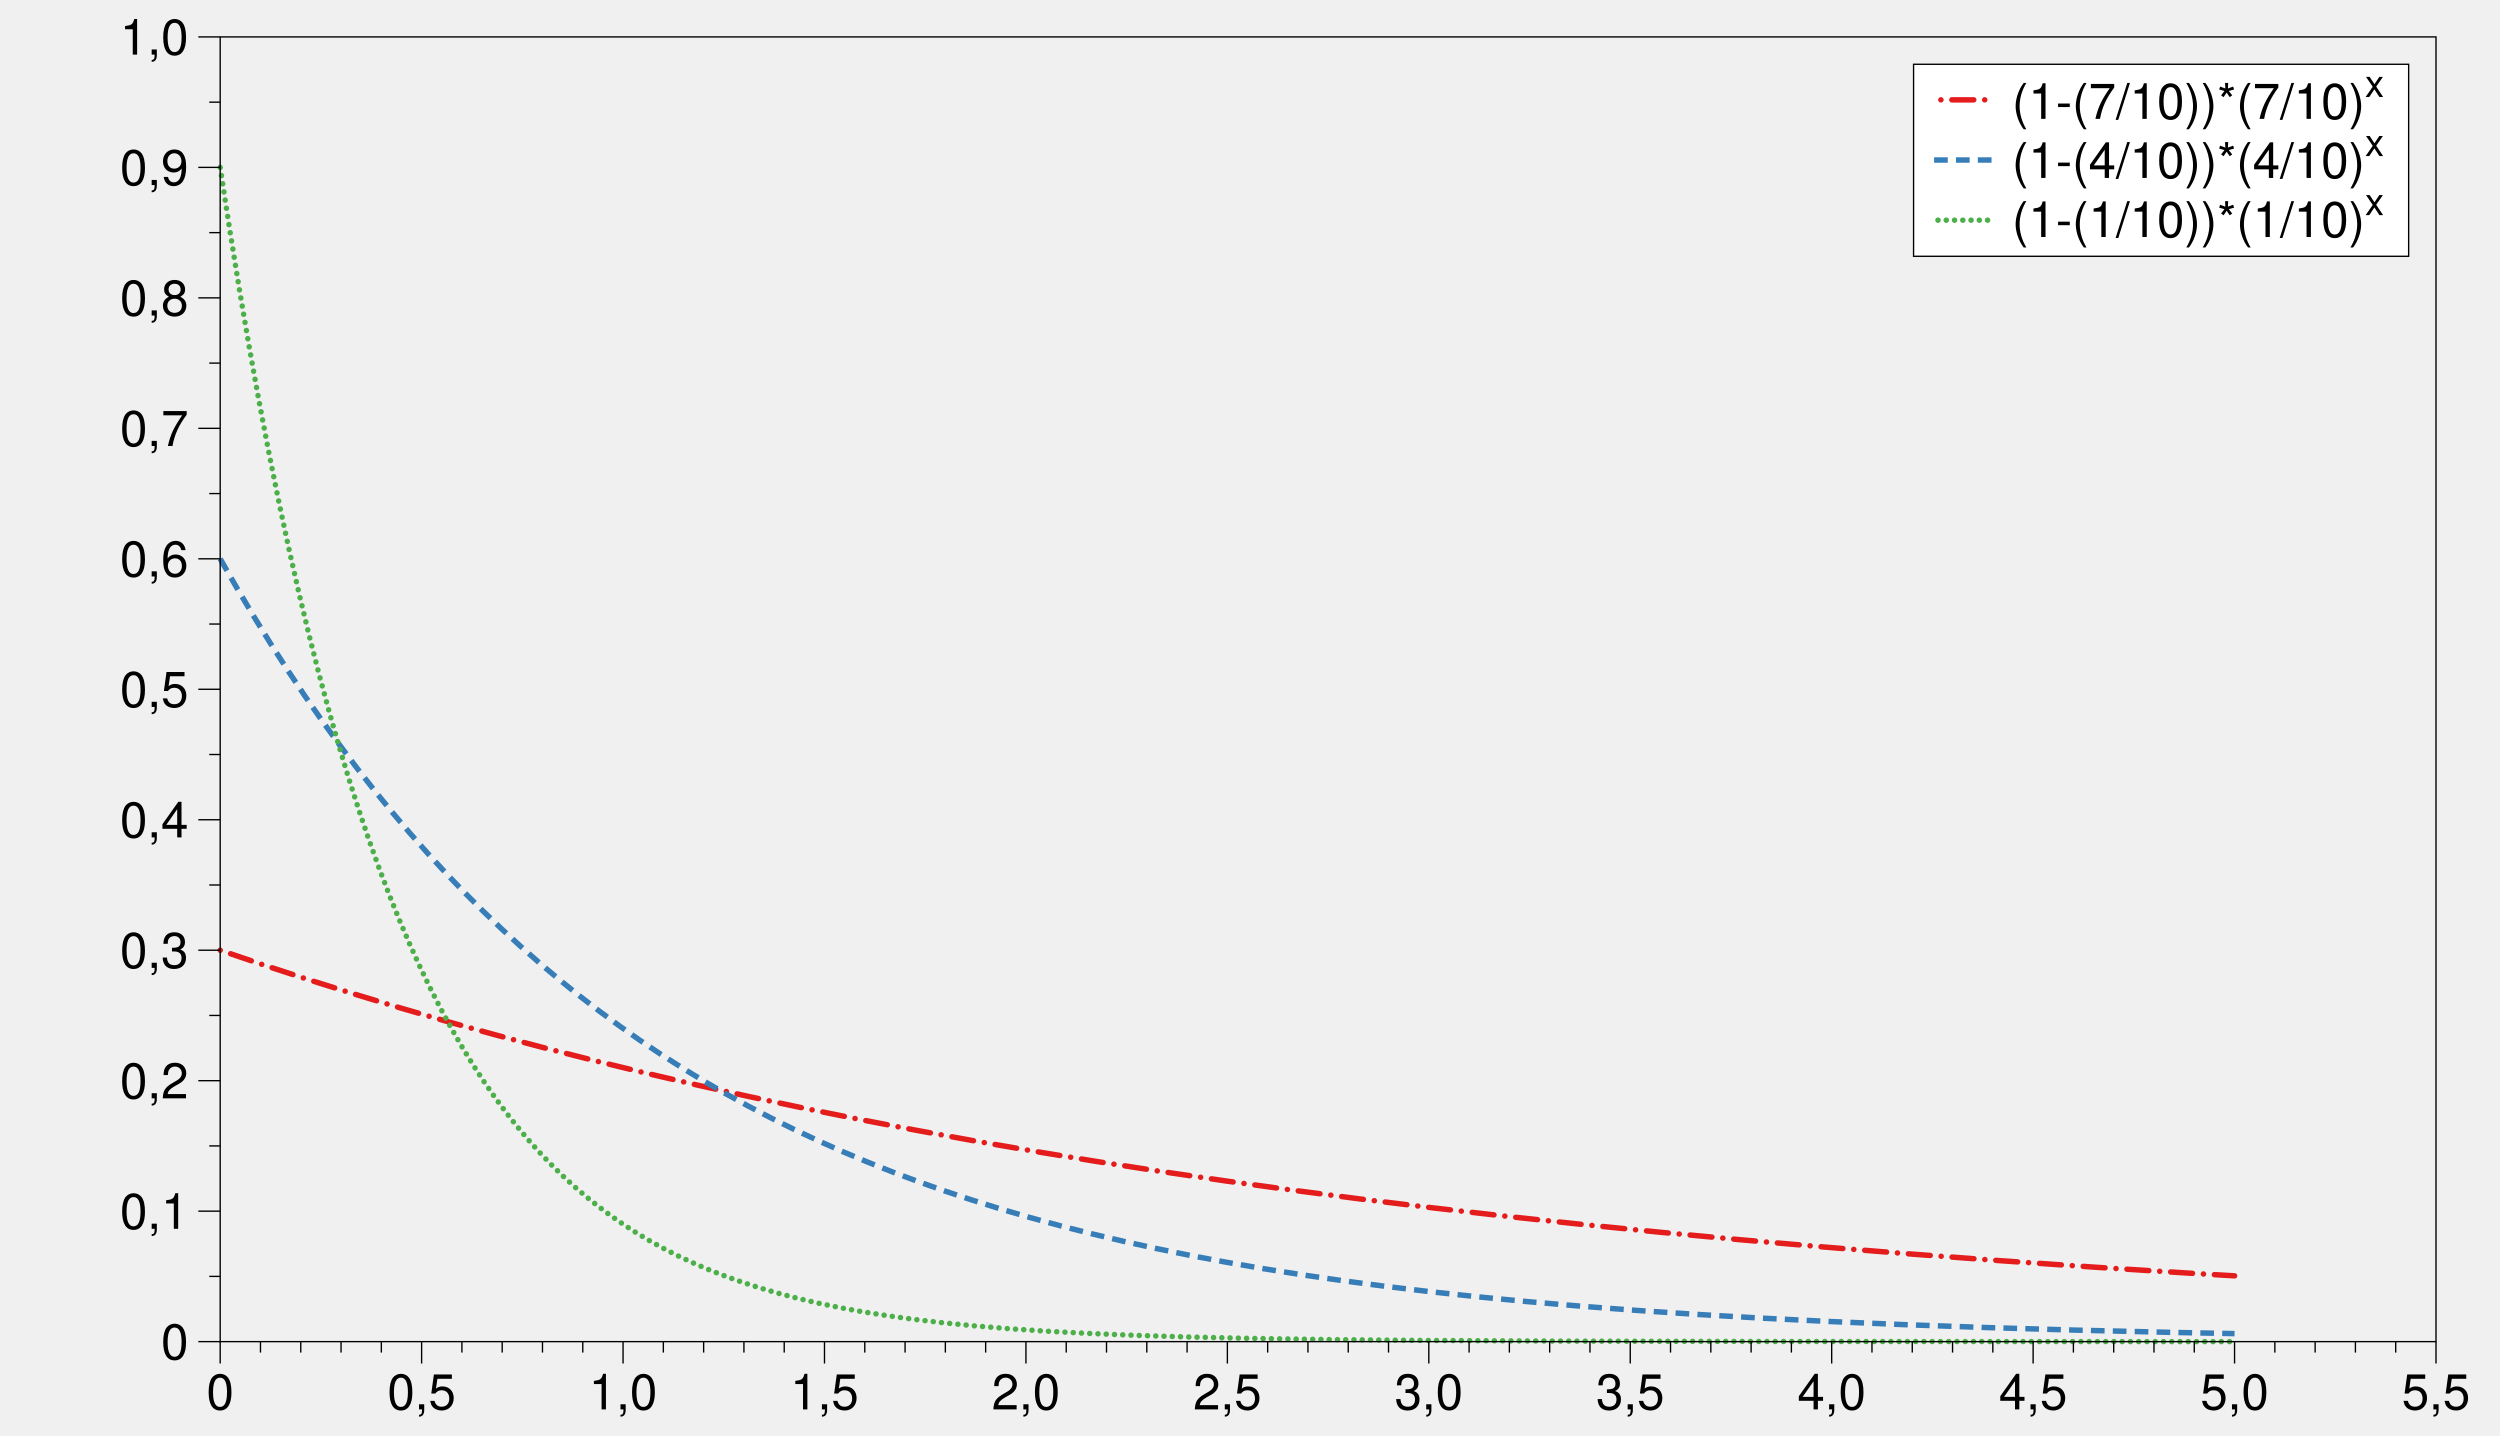
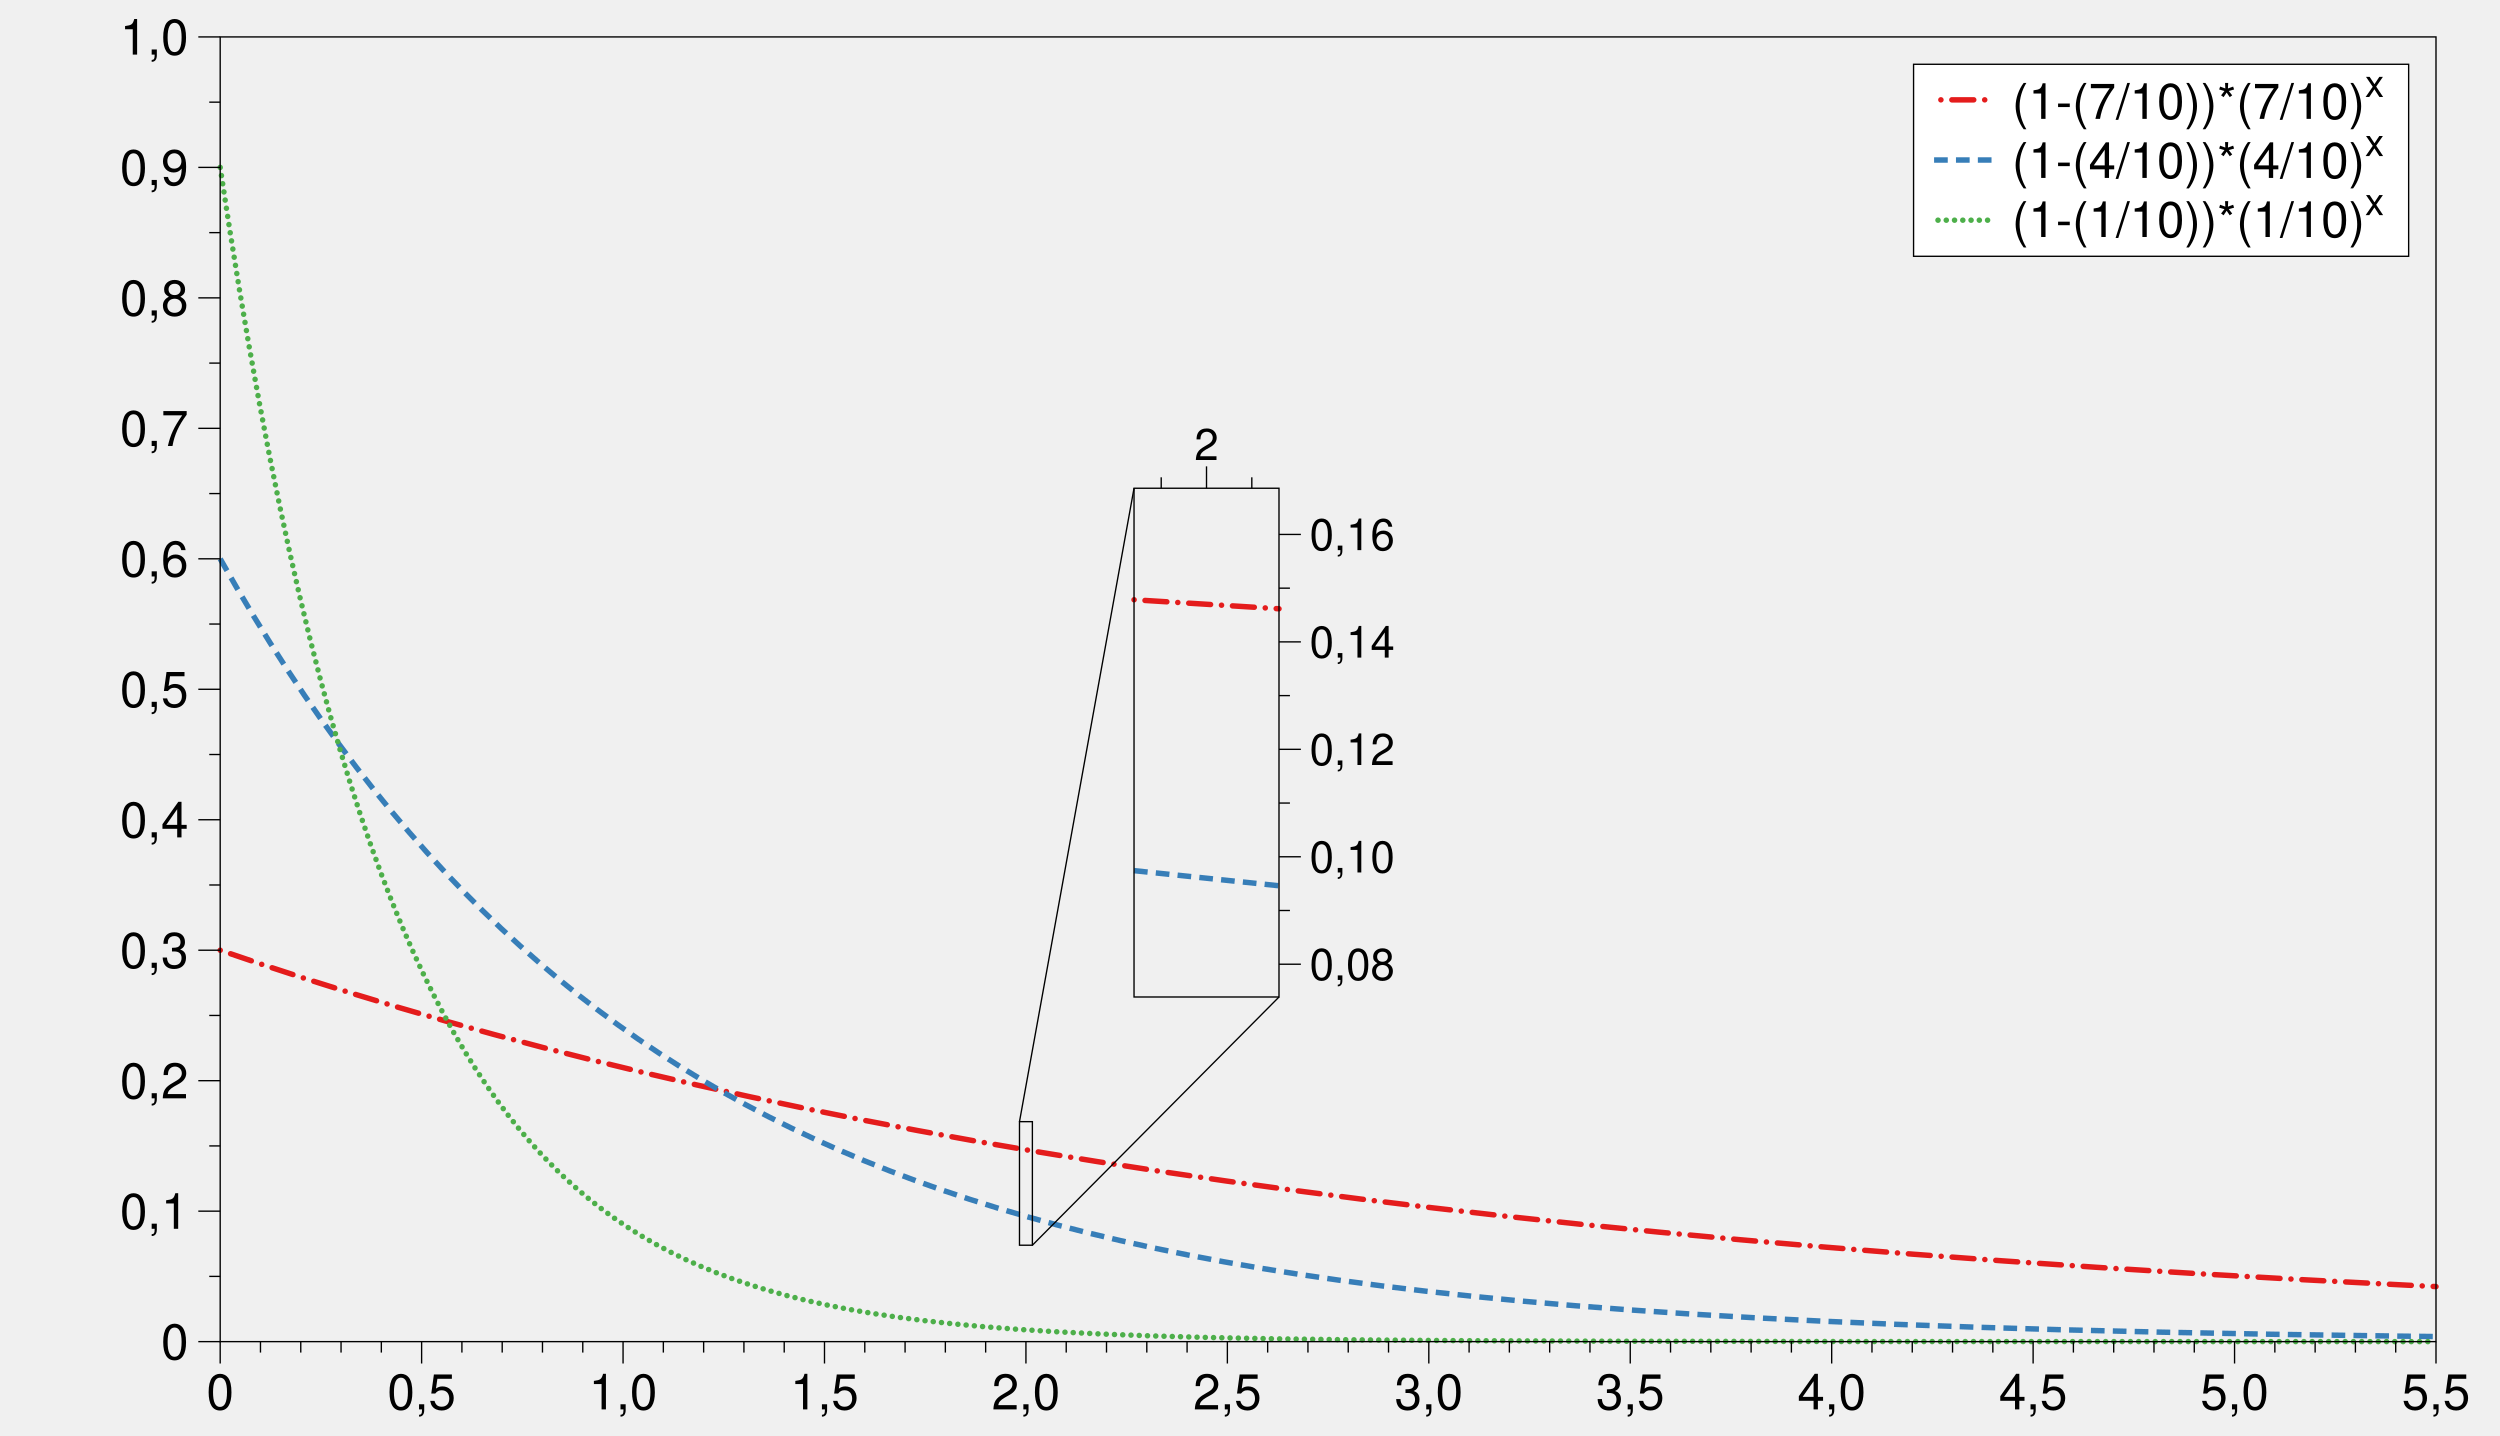
<svg xmlns="http://www.w3.org/2000/svg" width="914" height="525" version="1.1">
  <g>
    <g id="Commands">
      <g id="1_7_10_7_10_x">
-         <path d="M 80.5 347.4 L 96.526 352.847 L 112.683 358.129 L 129.349 363.365 L 146.251 368.463 L 163.426 373.435                 L 181.021 378.318 L 198.822 383.051 L 217.069 387.695 L 235.687 392.227 L 254.662 396.641                 L 274.023 400.939 L 293.883 405.145 L 314.311 409.264 L 335.145 413.261 L 356.584 417.169                 L 378.313 420.928 L 400.997 424.646 L 423.966 428.209 L 447.798 431.702 L 472.179 435.073                 L 497.499 438.369 L 523.461 441.546 L 550.298 444.626 L 577.742 447.576 L 606.241 450.438                 L 635.917 453.216 L 666.654 455.89 L 698.306 458.444 L 731.559 460.924 L 766.069 463.295                 L 801.906 465.557 L 816.955 466.449 " stroke="rgb(228,28,28)" stroke-dasharray="0.02,4,8,4" stroke-linecap="round" fill="none" stroke-width="2" />
+         <path d="M 80.5 347.4 L 96.4 352.805 L 112.553 358.087 L 129.042 363.27 L 145.957 368.376 L 163.242 373.382                 L 180.694 378.229 L 198.601 382.993 L 216.854 387.642 L 235.619 392.211 L 254.671 396.643                 L 274.211 400.98 L 294.082 405.186 L 314.513 409.304 L 335.438 413.316 L 356.778 417.203                 L 378.751 421.001 L 401.091 424.661 L 424.383 428.272 L 448.118 431.748 L 472.664 435.138                 L 497.898 438.42 L 523.693 441.573 L 550.438 444.642 L 578.036 447.606 L 606.637 450.476                 L 636.392 453.259 L 667.21 455.937 L 699.157 458.51 L 732.277 460.975 L 766.828 463.345                 L 802.847 465.613 L 840.347 467.774 L 879.839 469.846 L 890.6 470.378 " stroke="rgb(228,28,28)" stroke-dasharray="0.02,4,8,4" stroke-linecap="round" fill="none" stroke-width="2" />
      </g>
      <g id="1_4_10_4_10_x">
-         <path d="M 80.5 204.3 L 86.572 214.909 L 92.823 225.42 L 98.963 235.354 L 105.018 244.787 L 111.271 254.162                 L 117.651 263.357 L 123.915 272.039 L 130.339 280.597 L 136.735 288.786 L 143.324 296.886                 L 149.771 304.498 L 156.337 311.942 L 163.023 319.217 L 169.604 326.088 L 176.449 332.942                 L 183.388 339.599 L 190.283 345.934 L 197.377 352.175 L 204.458 358.136 L 211.664 363.939                 L 219 369.585 L 226.403 375.027 L 233.918 380.301 L 241.619 385.456 L 249.41 390.426 L 257.228 395.177                 L 265.182 399.778 L 273.24 404.214 L 281.589 408.582 L 290.219 412.863 L 298.762 416.882                 L 307.6 420.82 L 316.766 424.682 L 326.081 428.388 L 335.615 431.965 L 345.486 435.451                 L 355.59 438.805 L 365.915 442.021 L 376.687 445.163 L 387.65 448.152 L 399.077 451.058                 L 410.712 453.812 L 422.845 456.479 L 435.35 459.025 L 448.326 461.466 L 462.146 463.858                 L 476.324 466.107 L 491.281 468.275 L 506.739 470.312 L 522.955 472.249 L 540.276 474.114                 L 558.447 475.865 L 577.742 477.521 L 598.324 479.08 L 620.294 480.539 L 643.575 481.882                 L 668.597 483.125 L 695.927 484.278 L 725.576 485.326 L 758.35 486.28 L 794.611 487.132                 L 816.955 487.569 " stroke="rgb(55,126,184)" stroke-dasharray="5,3" stroke-linecap="butt" fill="none" stroke-width="2" />
+         <path d="M 80.5 204.3 L 86.532 214.84 L 92.601 225.054 L 98.792 235.083 L 105.073 244.871 L 111.264 254.151                 L 117.456 263.082 L 123.908 272.03 L 130.209 280.427 L 136.622 288.644 L 143.176 296.708                 L 149.606 304.307 L 156.201 311.791 L 162.85 319.032 L 169.571 326.054 L 176.324 332.819                 L 183.228 339.448 L 190.176 345.838 L 197.141 351.972 L 204.199 357.923 L 211.297 363.649                 L 218.471 369.186 L 225.868 374.642 L 233.386 379.936 L 240.994 385.047 L 248.52 389.871                 L 256.418 394.695 L 264.269 399.262 L 272.498 403.815 L 280.908 408.234 L 289.357 412.446                 L 298.039 416.55 L 306.884 420.509 L 316.008 424.371 L 325.217 428.053 L 334.754 431.65                 L 344.339 435.057 L 354.433 438.431 L 364.752 441.669 L 375.426 444.806 L 386.456 447.836                 L 397.806 450.745 L 409.579 453.552 L 421.676 456.231 L 434.369 458.833 L 447.371 461.293                 L 460.749 463.626 L 474.958 465.899 L 489.73 468.059 L 505.31 470.132 L 521.536 472.088                 L 538.617 473.944 L 556.746 475.71 L 575.867 477.368 L 596.09 478.921 L 617.682 480.376                 L 640.931 481.739 L 665.926 483.001 L 692.955 484.162 L 722.304 485.219 L 754.534 486.179                 L 790.457 487.044 L 830.679 487.809 L 876.511 488.477 L 890.6 488.646 " stroke="rgb(55,126,184)" stroke-dasharray="5,3" stroke-linecap="butt" fill="none" stroke-width="2" />
      </g>
      <g id="1_1_10_1_10_x">
-         <path d="M 80.5 61.2 L 83.946 83.715 L 87.587 106.22 L 91.035 126.39 L 94.686 146.589 L 98.362 165.793                 L 102.056 184.014 L 105.708 201.021 L 109.429 217.382 L 113.102 232.619 L 116.515 246.018                 L 120.339 260.205 L 123.915 272.727 L 127.661 285.113 L 131.353 296.632 L 134.944 307.217                 L 138.76 317.831 L 142.311 327.155 L 145.997 336.3 L 149.771 345.134 L 153.634 353.654                 L 157.429 361.536 L 161.244 369.002 L 165.19 376.271 L 168.912 382.728 L 172.881 389.212                 L 176.764 395.177 L 180.666 400.817 L 184.615 406.187 L 188.724 411.433 L 192.954 416.492                 L 197.13 421.17 L 201.317 425.562 L 205.479 429.652 L 209.928 433.741 L 214.25 437.449                 L 218.787 441.081 L 223.375 444.502 L 228.163 447.819 L 232.984 450.917 L 237.945 453.871                 L 243.053 456.683 L 248.391 459.39 L 254.071 462.033 L 259.741 464.448 L 265.61 466.732                 L 271.775 468.916 L 278.263 470.997 L 284.817 472.897 L 292.014 474.77 L 299.576 476.524                 L 307.399 478.133 L 315.778 479.651 L 324.765 481.073 L 334.348 482.385 L 344.895 483.618                 L 356.321 484.744 L 368.539 485.745 L 382.108 486.654 L 397.204 487.462 L 414.512 488.182                 L 434.061 488.793 L 457.473 489.316 L 485.634 489.738 L 521.48 490.065 L 570.354 490.297                 L 646.562 490.438 L 809.567 490.495 L 816.955 490.496 " stroke="rgb(77,175,74)" stroke-dasharray="0.02,3" stroke-linecap="round" fill="none" stroke-width="2" />
+         <path d="M 80.5 61.2 L 83.953 83.757 L 87.52 105.822 L 91.035 126.39 L 94.812 147.263 L 98.532 166.655                 L 102.309 185.225 L 105.919 201.976 L 109.601 218.115 L 113.409 233.854 L 117.17 248.512                 L 120.695 261.484 L 124.323 274.11 L 128.019 286.26 L 131.753 297.842 L 135.569 308.999                 L 139.434 319.639 L 143.176 329.348 L 147.002 338.705 L 150.719 347.274 L 154.529 355.555                 L 158.277 363.234 L 161.992 370.415 L 166.041 377.78 L 169.909 384.395 L 173.871 390.767                 L 177.753 396.64 L 181.856 402.471 L 185.811 407.749 L 189.843 412.804 L 193.897 417.575                 L 198.222 422.343 L 202.584 426.836 L 206.865 430.957 L 211.297 434.942 L 215.852 438.761                 L 220.516 442.399 L 225.217 445.808 L 230.117 449.103 L 235.033 452.165 L 239.81 454.924                 L 245.199 457.798 L 250.669 460.478 L 256.061 462.905 L 261.999 465.351 L 268.049 467.621                 L 274.211 469.722 L 280.611 471.7 L 287.37 473.585 L 294.759 475.431 L 302.296 477.106                 L 310.33 478.686 L 318.697 480.135 L 327.928 481.528 L 337.692 482.798 L 348.18 483.963                 L 359.733 485.043 L 372.548 486.034 L 386.456 486.906 L 402.209 487.691 L 420.001 488.373                 L 440.871 488.965 L 465.502 489.456 L 495.71 489.849 L 534.538 490.145 L 589.459 490.35                 L 680.67 490.464 L 890.6 490.499 " stroke="rgb(77,175,74)" stroke-dasharray="0.02,3" stroke-linecap="round" fill="none" stroke-width="2" />
      </g>
      <g id="Legend">
        <defs>
          <clipPath id="clipPath">
            <rect x="699.6" y="23.5" width="181" height="70.2" />
          </clipPath>
        </defs>
        <g clip-path="url(#clipPath)">
          <rect x="699.6" y="23.5" width="181" height="70.2" fill="white" stroke="none" />
        </g>
        <rect x="699.6" y="23.5" width="181" height="70.2" stroke="black" fill="none" stroke-width="0.5" />
        <defs>
          <clipPath id="clipPath2">
            <rect x="699.6" y="23.5" width="181" height="70.2" />
          </clipPath>
        </defs>
        <g clip-path="url(#clipPath2)">
          <defs>
            <clipPath id="clipPath3">
              <rect x="706.6" y="27.82" width="22" height="18.36" />
            </clipPath>
          </defs>
          <g clip-path="url(#clipPath3)">
            <path d="M 706.6 36.5 L 728.6 36.5 " stroke="rgb(228,28,28)" stroke-dasharray="0.02,4,8,4" stroke-dashoffset="13.04" stroke-linecap="round" fill="none" stroke-width="2" />
          </g>
          <g font-family="Helvetica" font-size="18" fill="black">
            <text x="735.6" y="43.456">(1-(7/10))*(7/10)</text>
            <text x="864.641" y="35.454" font-size="14">x</text>
          </g>
          <defs>
            <clipPath id="clipPath4">
              <rect x="706.6" y="49.42" width="22" height="18.36" />
            </clipPath>
          </defs>
          <g clip-path="url(#clipPath4)">
            <path d="M 706.6 58.5 L 728.6 58.5 " stroke="rgb(55,126,184)" stroke-dasharray="5,3" stroke-dashoffset="7.5" stroke-linecap="butt" fill="none" stroke-width="2" />
          </g>
          <g font-family="Helvetica" font-size="18" fill="black">
            <text x="735.6" y="65.056">(1-(4/10))*(4/10)</text>
            <text x="864.641" y="57.054" font-size="14">x</text>
          </g>
          <defs>
            <clipPath id="clipPath5">
              <rect x="706.6" y="71.02" width="22" height="18.36" />
            </clipPath>
          </defs>
          <g clip-path="url(#clipPath5)">
            <path d="M 706.6 80.5 L 728.6 80.5 " stroke="rgb(77,175,74)" stroke-dasharray="0.02,3" stroke-dashoffset="1.09" stroke-linecap="round" fill="none" stroke-width="2" />
          </g>
          <g font-family="Helvetica" font-size="18" fill="black">
            <text x="735.6" y="86.656">(1-(1/10))*(1/10)</text>
            <text x="864.641" y="78.654" font-size="14">x</text>
          </g>
        </g>
      </g>
    </g>
    <g id="Foreground">
      <g id="Y_Axis">
        <g id="Y_Labels">
          <g font-family="Helvetica" font-size="18" fill="black">
            <text x="58.889" y="496.956">0</text>
          </g>
          <g font-family="Helvetica" font-size="18" fill="black">
            <text x="43.877" y="449.256">0,1</text>
          </g>
          <g font-family="Helvetica" font-size="18" fill="black">
            <text x="43.877" y="401.556">0,2</text>
          </g>
          <g font-family="Helvetica" font-size="18" fill="black">
            <text x="43.877" y="353.856">0,3</text>
          </g>
          <g font-family="Helvetica" font-size="18" fill="black">
            <text x="43.877" y="306.156">0,4</text>
          </g>
          <g font-family="Helvetica" font-size="18" fill="black">
            <text x="43.877" y="258.456">0,5</text>
          </g>
          <g font-family="Helvetica" font-size="18" fill="black">
            <text x="43.877" y="210.756">0,6</text>
          </g>
          <g font-family="Helvetica" font-size="18" fill="black">
            <text x="43.877" y="163.056">0,7</text>
          </g>
          <g font-family="Helvetica" font-size="18" fill="black">
            <text x="43.877" y="115.356">0,8</text>
          </g>
          <g font-family="Helvetica" font-size="18" fill="black">
            <text x="43.877" y="67.656">0,9</text>
          </g>
          <g font-family="Helvetica" font-size="18" fill="black">
            <text x="43.877" y="19.956">1,0</text>
          </g>
        </g>
        <path d="M 72.5 490.5 L 80.5 490.5 M 76.5 466.65 L 80.5 466.65 M 72.5 442.8 L 80.5 442.8 M 76.5 418.95 L 80.5 418.95                 M 72.5 395.1 L 80.5 395.1 M 76.5 371.25 L 80.5 371.25 M 72.5 347.4 L 80.5 347.4 M 76.5 323.55 L 80.5 323.55                 M 72.5 299.7 L 80.5 299.7 M 76.5 275.85 L 80.5 275.85 M 72.5 252 L 80.5 252 M 76.5 228.15 L 80.5 228.15                 M 72.5 204.3 L 80.5 204.3 M 76.5 180.45 L 80.5 180.45 M 72.5 156.6 L 80.5 156.6 M 76.5 132.75 L 80.5 132.75                 M 72.5 108.9 L 80.5 108.9 M 76.5 85.05 L 80.5 85.05 M 72.5 61.2 L 80.5 61.2 M 76.5 37.35 L 80.5 37.35                 M 72.5 13.5 L 80.5 13.5 " stroke="black" fill="none" stroke-width="0.5" />
      </g>
      <g id="X_Axis">
        <g>
          <g font-family="Helvetica" font-size="18" fill="black">
            <text x="75.495" y="515.284">0</text>
          </g>
          <g font-family="Helvetica" font-size="18" fill="black">
            <text x="141.634" y="515.284">0,5</text>
          </g>
          <g font-family="Helvetica" font-size="18" fill="black">
            <text x="215.28" y="515.284">1,0</text>
          </g>
          <g font-family="Helvetica" font-size="18" fill="black">
            <text x="288.925" y="515.284">1,5</text>
          </g>
          <g font-family="Helvetica" font-size="18" fill="black">
            <text x="362.571" y="515.284">2,0</text>
          </g>
          <g font-family="Helvetica" font-size="18" fill="black">
            <text x="436.216" y="515.284">2,5</text>
          </g>
          <g font-family="Helvetica" font-size="18" fill="black">
            <text x="509.861" y="515.284">3,0</text>
          </g>
          <g font-family="Helvetica" font-size="18" fill="black">
            <text x="583.507" y="515.284">3,5</text>
          </g>
          <g font-family="Helvetica" font-size="18" fill="black">
            <text x="657.152" y="515.284">4,0</text>
          </g>
          <g font-family="Helvetica" font-size="18" fill="black">
            <text x="730.798" y="515.284">4,5</text>
          </g>
          <g font-family="Helvetica" font-size="18" fill="black">
            <text x="804.443" y="515.284">5,0</text>
          </g>
          <g font-family="Helvetica" font-size="18" fill="black">
            <text x="878.089" y="515.284">5,5</text>
          </g>
        </g>
        <path d="M 80.5 498.5 L 80.5 490.5 M 154.145 498.5 L 154.145 490.5 M 227.791 498.5 L 227.791 490.5                 M 301.436 498.5 L 301.436 490.5 M 375.082 498.5 L 375.082 490.5 M 448.727 498.5 L 448.727 490.5                 M 522.373 498.5 L 522.373 490.5 M 596.018 498.5 L 596.018 490.5 M 669.664 498.5 L 669.664 490.5                 M 743.309 498.5 L 743.309 490.5 M 816.955 498.5 L 816.955 490.5 M 890.6 498.5 L 890.6 490.5                 M 95.229 494.5 L 95.229 490.5 M 109.958 494.5 L 109.958 490.5 M 124.687 494.5 L 124.687 490.5                 M 139.416 494.5 L 139.416 490.5 M 168.875 494.5 L 168.875 490.5 M 183.604 494.5 L 183.604 490.5                 M 198.333 494.5 L 198.333 490.5 M 213.062 494.5 L 213.062 490.5 M 242.52 494.5 L 242.52 490.5                 M 257.249 494.5 L 257.249 490.5 M 271.978 494.5 L 271.978 490.5 M 286.707 494.5 L 286.707 490.5                 M 316.165 494.5 L 316.165 490.5 M 330.895 494.5 L 330.895 490.5 M 345.624 494.5 L 345.624 490.5                 M 360.353 494.5 L 360.353 490.5 M 389.811 494.5 L 389.811 490.5 M 404.54 494.5 L 404.54 490.5                 M 419.269 494.5 L 419.269 490.5 M 433.998 494.5 L 433.998 490.5 M 463.456 494.5 L 463.456 490.5                 M 478.185 494.5 L 478.185 490.5 M 492.915 494.5 L 492.915 490.5 M 507.644 494.5 L 507.644 490.5                 M 537.102 494.5 L 537.102 490.5 M 551.831 494.5 L 551.831 490.5 M 566.56 494.5 L 566.56 490.5                 M 581.289 494.5 L 581.289 490.5 M 610.747 494.5 L 610.747 490.5 M 625.476 494.5 L 625.476 490.5                 M 640.205 494.5 L 640.205 490.5 M 654.935 494.5 L 654.935 490.5 M 684.393 494.5 L 684.393 490.5                 M 699.122 494.5 L 699.122 490.5 M 713.851 494.5 L 713.851 490.5 M 728.58 494.5 L 728.58 490.5                 M 758.038 494.5 L 758.038 490.5 M 772.767 494.5 L 772.767 490.5 M 787.496 494.5 L 787.496 490.5                 M 802.225 494.5 L 802.225 490.5 M 831.684 494.5 L 831.684 490.5 M 846.413 494.5 L 846.413 490.5                 M 861.142 494.5 L 861.142 490.5 M 875.871 494.5 L 875.871 490.5 " stroke="black" fill="none" stroke-width="0.5" />
      </g>
      <path d="M 890.6 490.5 L 890.6 13.5 L 80.5 13.5 L 80.5 490.5 L 890.6 490.5 z " stroke="black" stroke-linecap="square" fill="none" stroke-width="0.5" />
    </g>
+     <g id="Zoom">
+       <g id="Connection">
+         <path d="M 377.438 455.25 L 467.6 364.5 " stroke="black" fill="none" stroke-width="0.5" />
+         <path d="M 372.725 410.078 L 414.6 178.5 " stroke="black" fill="none" stroke-width="0.5" />
+       </g>
+       <g id="Source">
+         <rect x="372.725" y="410.078" width="4.713" height="45.172" stroke="black" fill="none" stroke-width="0.5" />
+       </g>
+       <g id="Destination">
+         <g id="Content" transform="translate(414,365)">&gt;
+         
+         <g id="Commands_2">
+             <path d="M 0.6 -145.728 L 53.6 -142.433 " stroke="rgb(228,28,28)" stroke-dasharray="0.02,4,8,4" stroke-linecap="round" fill="none" stroke-width="2" />
+             <path d="M 0.6 -46.691 L 53.6 -41.162 " stroke="rgb(55,126,184)" stroke-dasharray="5,3" stroke-linecap="butt" fill="none" stroke-width="2" />
+           </g>
+           <g>
+             <g id="Y_Labels_2">
+               <g font-family="Helvetica" font-size="16" fill="black">
+                 <text x="64.8" y="-6.743">0,08</text>
+               </g>
+               <g font-family="Helvetica" font-size="16" fill="black">
+                 <text x="64.8" y="-46.025">0,10</text>
+               </g>
+               <g font-family="Helvetica" font-size="16" fill="black">
+                 <text x="64.8" y="-85.307">0,12</text>
+               </g>
+               <g font-family="Helvetica" font-size="16" fill="black">
+                 <text x="64.8" y="-124.589">0,14</text>
+               </g>
+               <g font-family="Helvetica" font-size="16" fill="black">
+                 <text x="64.8" y="-163.87">0,16</text>
+               </g>
+             </g>
+             <path d="M 53.6 -12.481 L 61.6 -12.481 M 53.6 -32.122 L 57.6 -32.122 M 53.6 -51.763 L 61.6 -51.763                     M 53.6 -71.404 L 57.6 -71.404 M 53.6 -91.045 L 61.6 -91.045 M 53.6 -110.686 L 57.6 -110.686                     M 53.6 -130.327 L 61.6 -130.327 M 53.6 -149.968 L 57.6 -149.968 M 53.6 -169.609 L 61.6 -169.609 " stroke="black" fill="none" stroke-width="0.5" />
+             <g font-family="Helvetica" font-size="16" fill="black">
+               <text x="22.651" y="-196.795">2</text>
+             </g>
+             <path d="M 10.537 -186.5 L 10.537 -190.5 M 27.1 -186.5 L 27.1 -194.5 M 43.663 -186.5 L 43.663 -190.5 " stroke="black" fill="none" stroke-width="0.5" />
+           </g>
+         </g>
+         <rect x="414.6" y="178.5" width="53" height="186" stroke="black" fill="none" stroke-width="0.5" />
+       </g>
+     </g>
  </g>
</svg>
